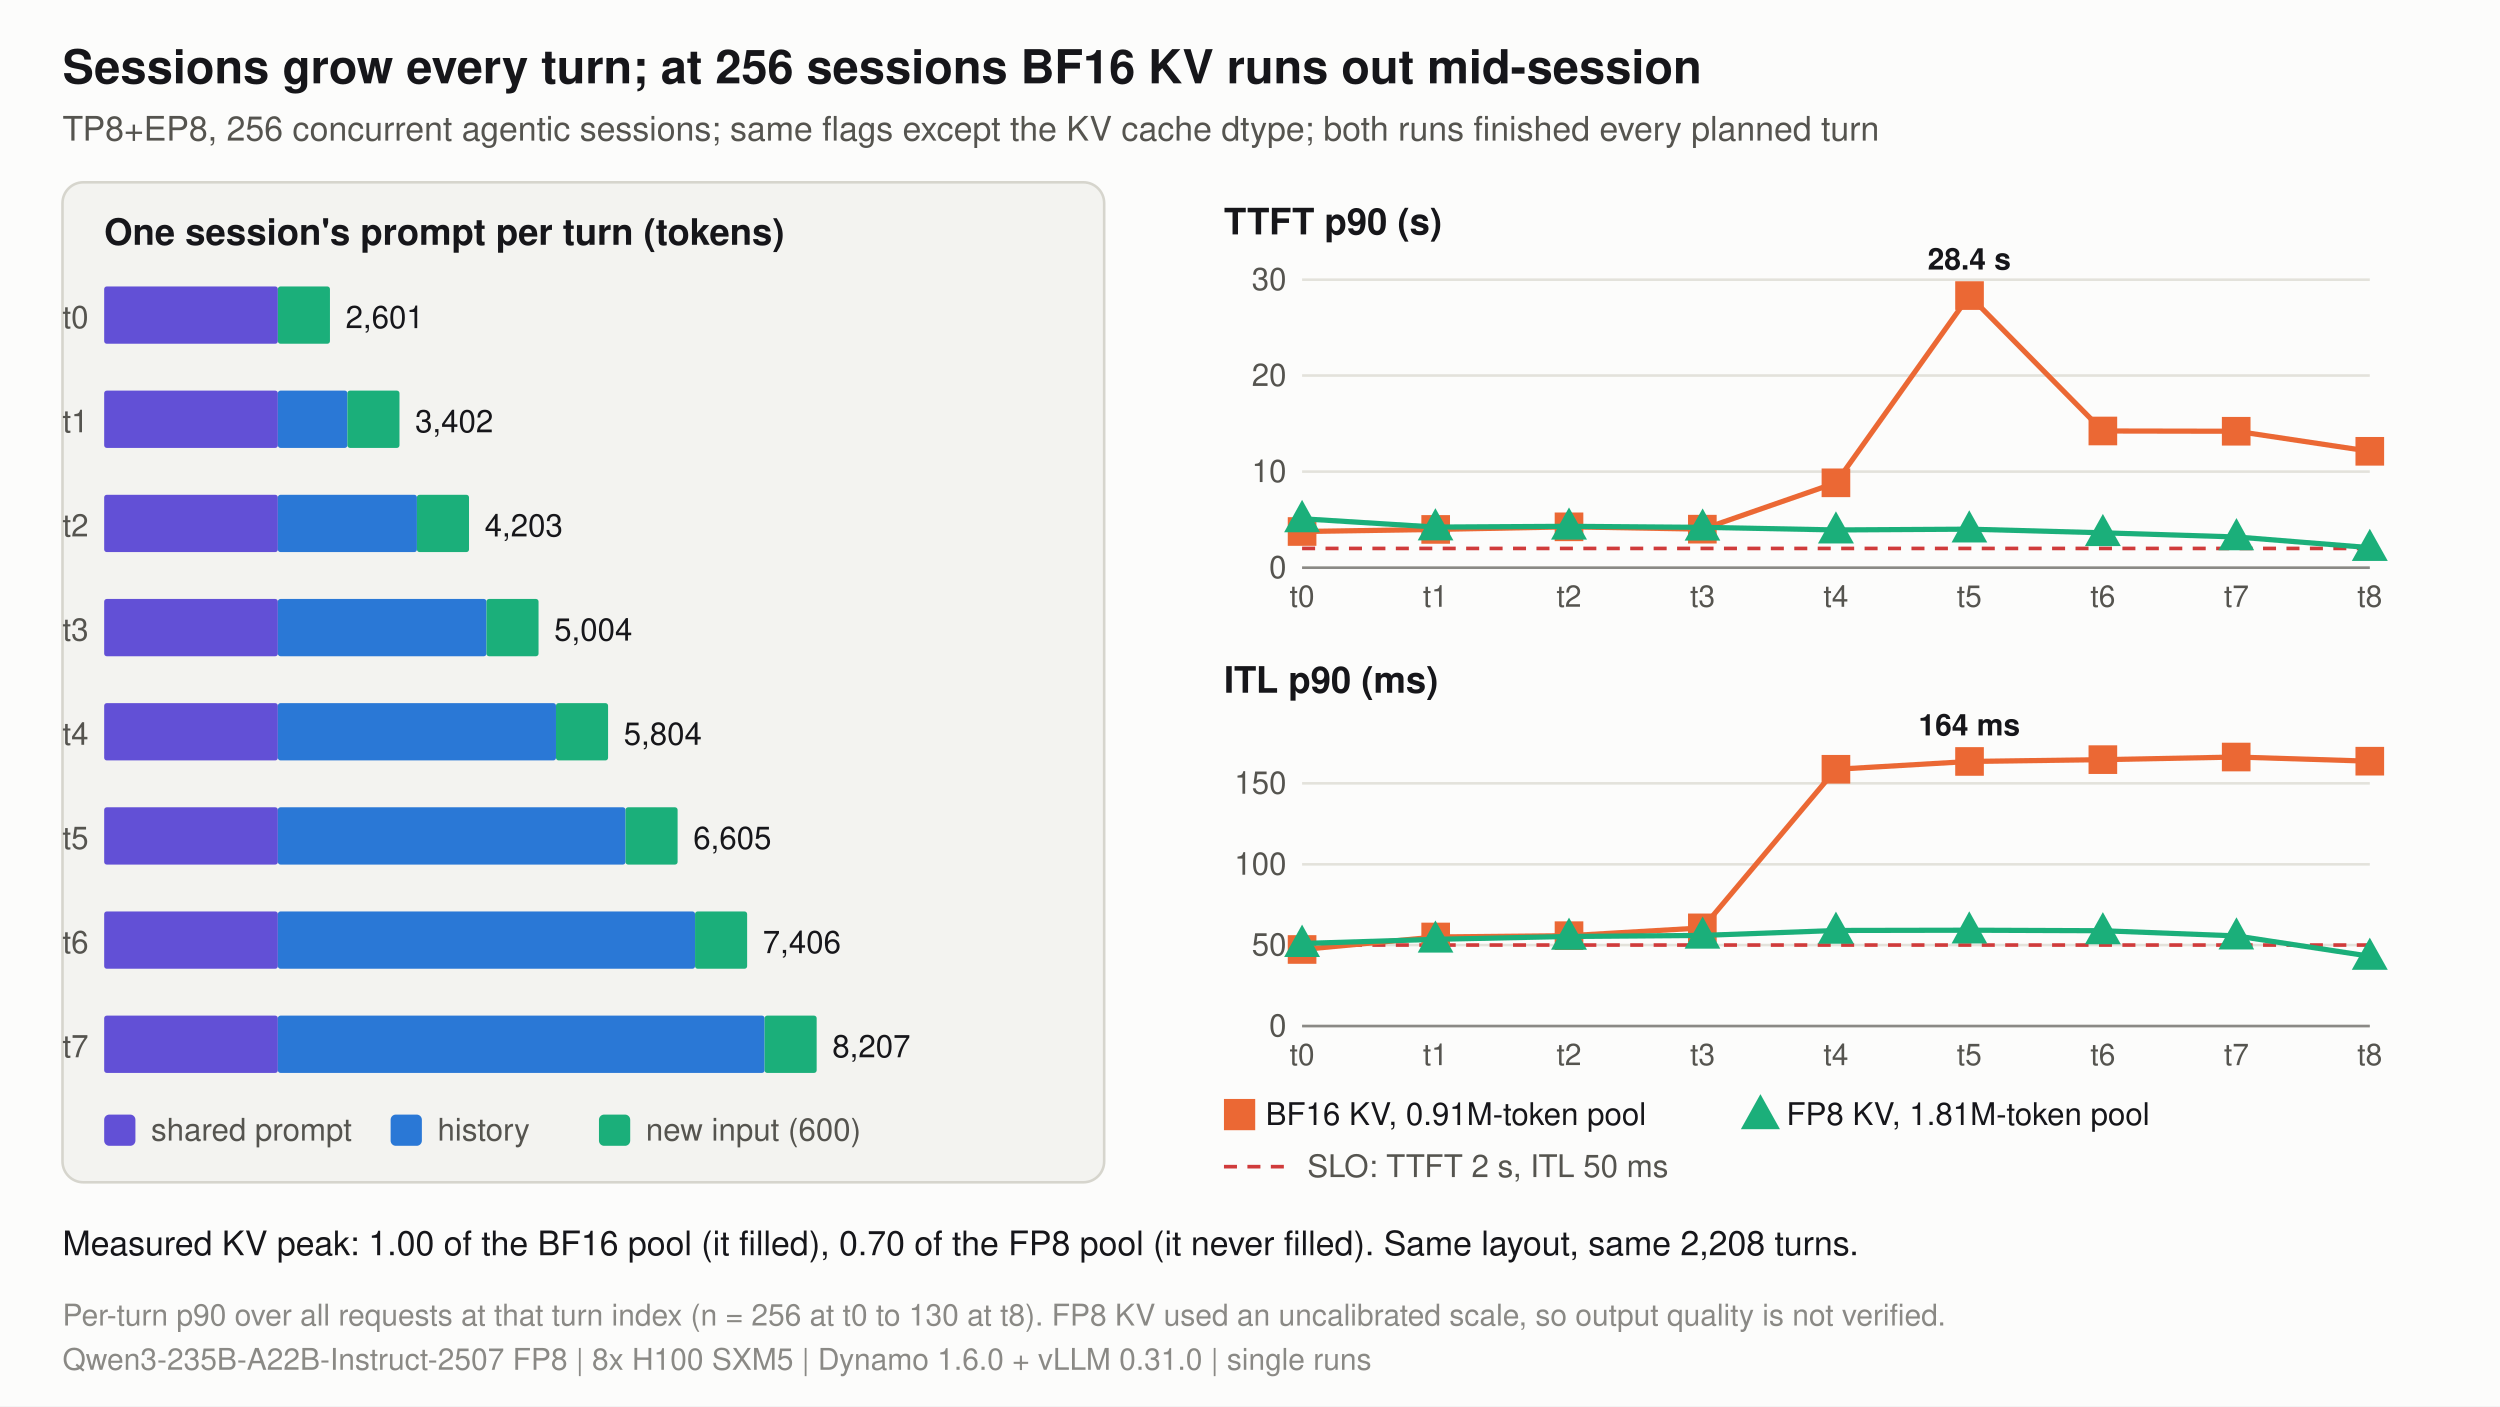
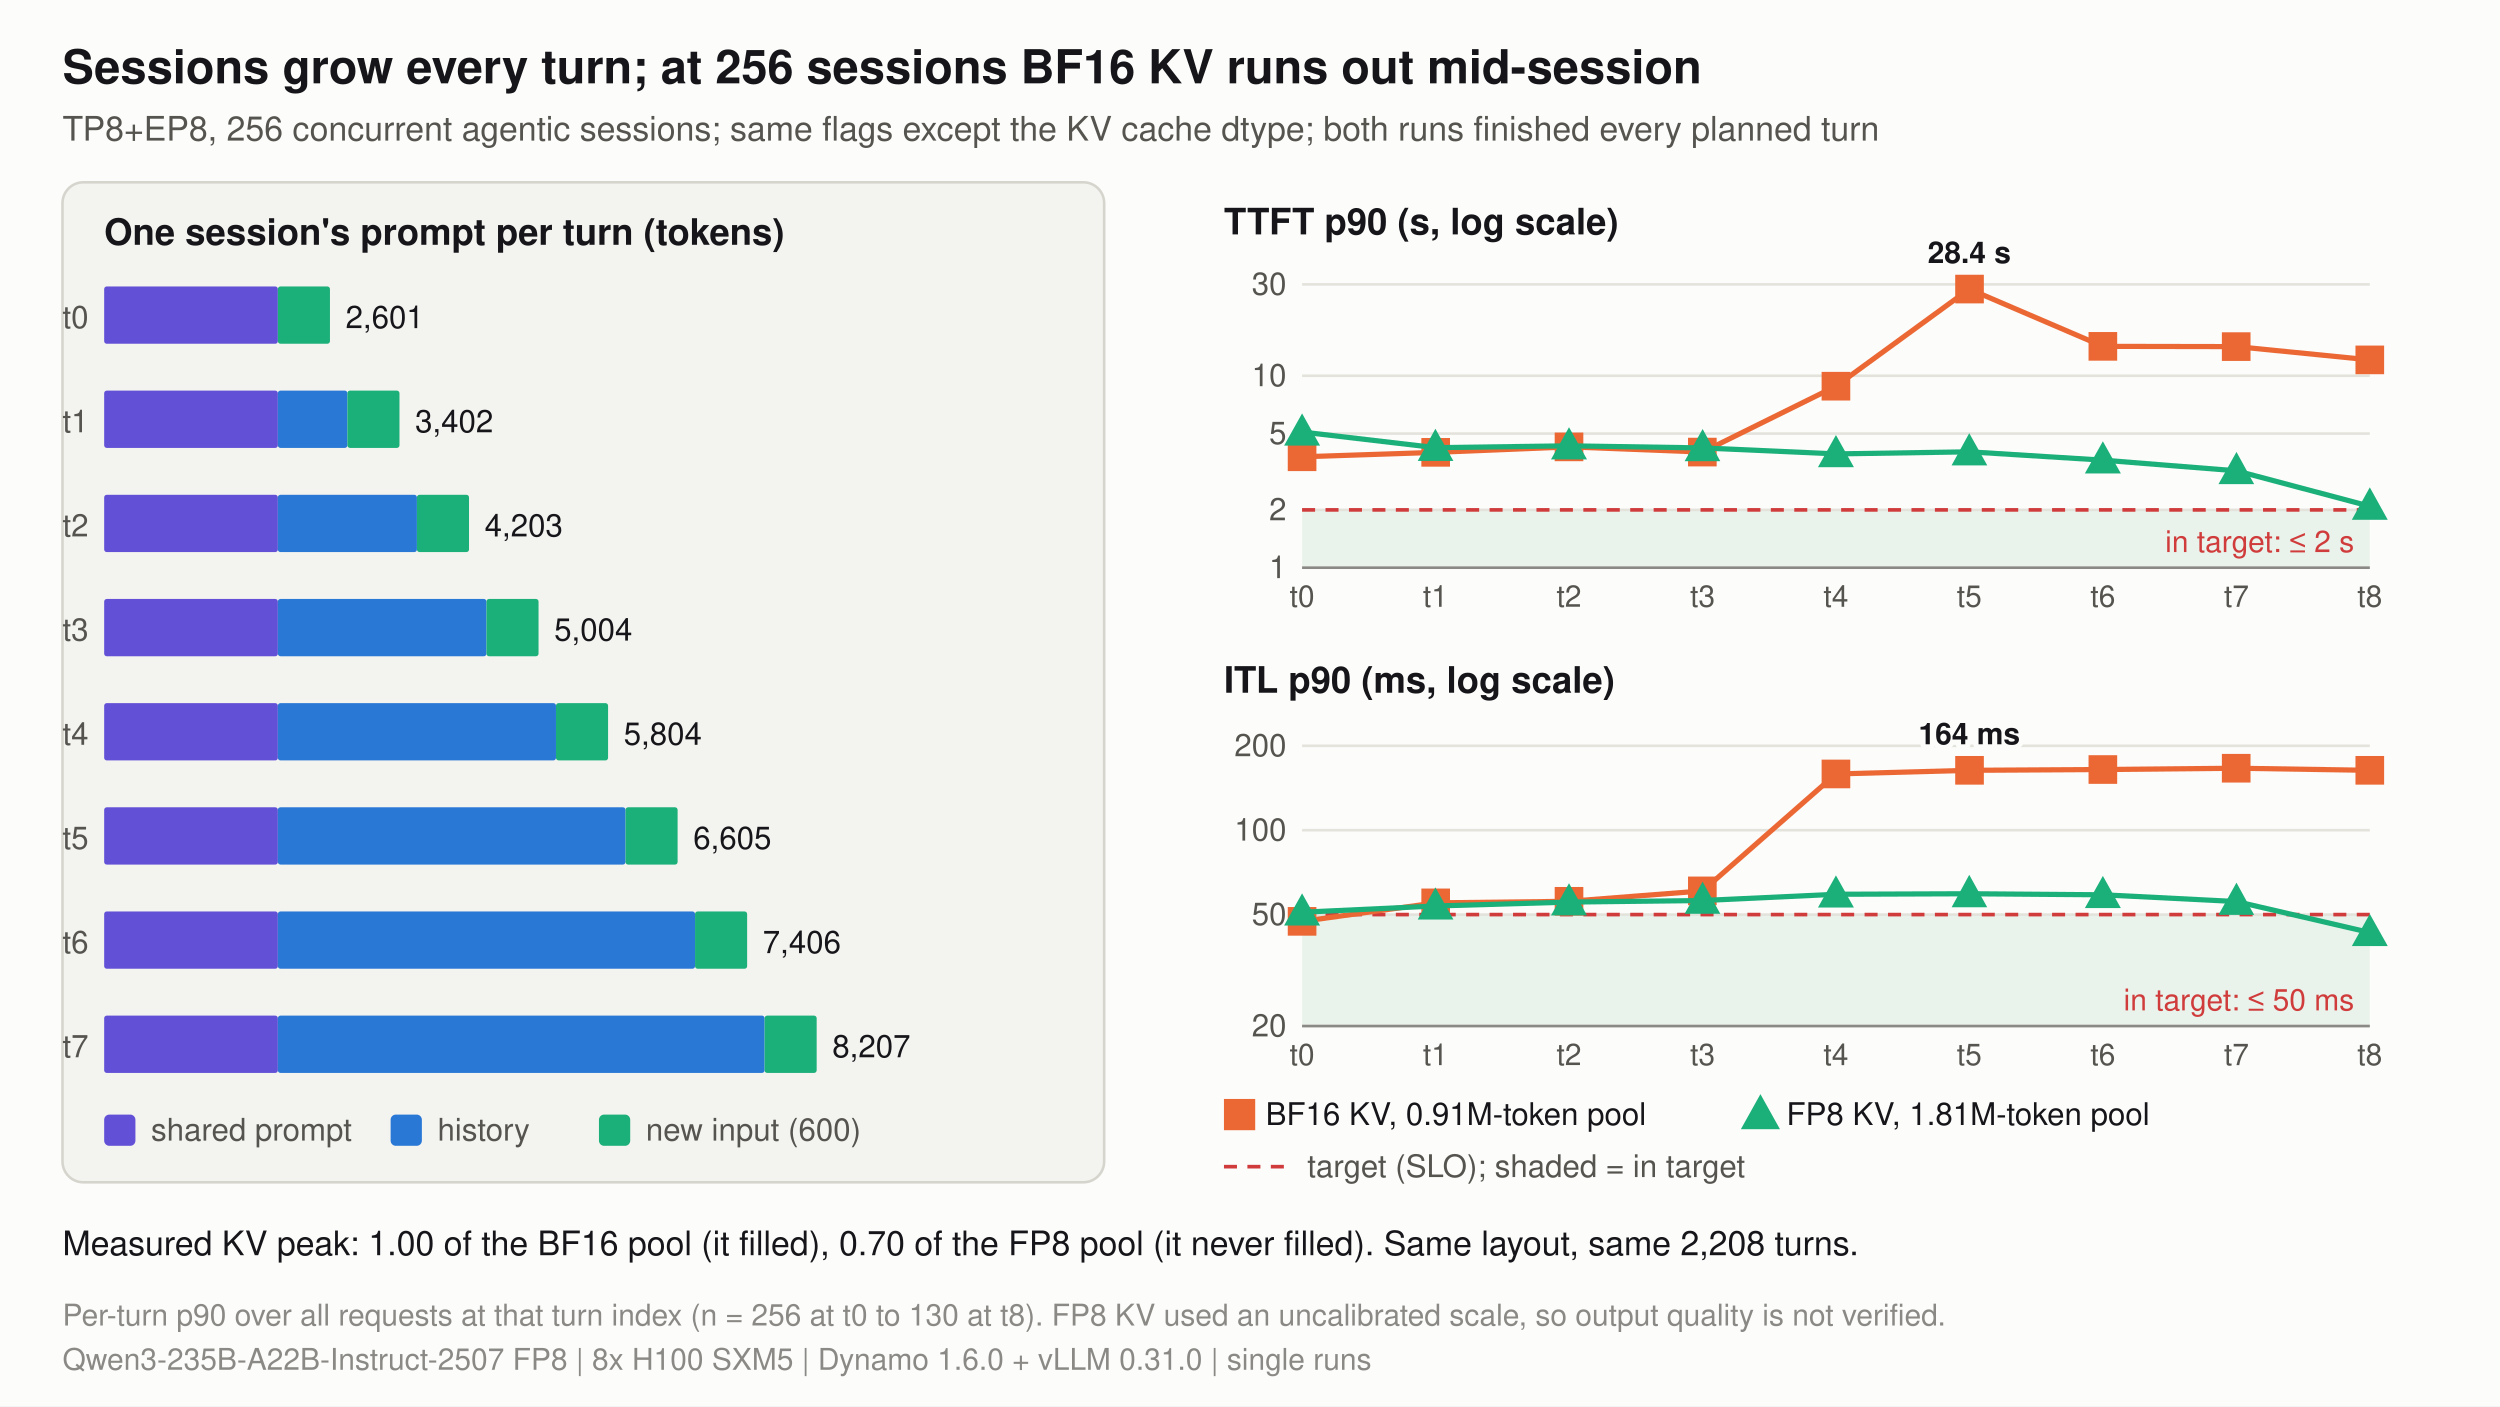
<svg xmlns="http://www.w3.org/2000/svg" viewBox="0 0 960 540" width="960" height="540" role="img" aria-labelledby="title desc">
  <style>
  .bg{fill:#fcfcfb} .ink{fill:#16161a} .mut{fill:#55544f} .faint{fill:#8a8985}
  .pan{fill:#f3f3f0;stroke:#d6d5cd} .grid{stroke:#e3e2db} .axis{stroke:#8a8985} .emp{fill:#fcfcfb;stroke:#c3c2b7}
  .c1{fill:#2a78d6} .c2{fill:#eb6834} .c3{fill:#1baf7a} .c4{fill:#6250d6} .cr{fill:#d03b3b} .cg{fill:#0f8a3c} .cy{fill:#eda100}
  .s1{stroke:#2a78d6} .s2{stroke:#eb6834} .s3{stroke:#1baf7a} .s4{stroke:#6250d6} .sr{stroke:#d03b3b} .sg{stroke:#0f8a3c} .sy{stroke:#eda100}
  .sm{stroke:#55544f} .w{fill:#ffffff} .hollow{fill:#fcfcfb}
  .halo{paint-order:stroke;stroke:#fcfcfb;stroke-width:4px;stroke-linejoin:round}
  .band{fill:#6250d6;fill-opacity:.14} .ok{fill:#0f8a3c;fill-opacity:.08}
  text{font-family:-apple-system,BlinkMacSystemFont,'Segoe UI',Helvetica,Arial,sans-serif;font-size:13px}
  .mono{font-family:ui-monospace,SFMono-Regular,Menlo,Consolas,monospace;font-size:12px}
  .t{font-size:18px;font-weight:600} .h{font-size:14px;font-weight:600} .s{font-size:12px} .xs{font-size:11.5px}
  .big{font-size:22px;font-weight:700} .b{font-weight:600}
  @media (prefers-color-scheme: dark){
    .bg{fill:#0d1117} .ink{fill:#ececea} .mut{fill:#a8a7a3} .faint{fill:#7d7c78}
    .pan{fill:#161b22;stroke:#30363d} .grid{stroke:#262c34} .axis{stroke:#6e7681} .emp{fill:#0d1117;stroke:#3a3f47}
    .c1{fill:#4a90e8} .c2{fill:#f07a4a} .c3{fill:#2bc48e} .c4{fill:#9085e9} .cr{fill:#ef6b6b} .cg{fill:#3fb950} .cy{fill:#f2b53a}
    .s1{stroke:#4a90e8} .s2{stroke:#f07a4a} .s3{stroke:#2bc48e} .s4{stroke:#9085e9} .sr{stroke:#ef6b6b} .sg{stroke:#3fb950} .sy{stroke:#f2b53a}
    .sm{stroke:#a8a7a3} .hollow{fill:#0d1117} .halo{stroke:#0d1117} .band{fill:#9085e9;fill-opacity:.20} .ok{fill:#3fb950;fill-opacity:.10}
  }

  .still{display:none}
  @media (prefers-reduced-motion: reduce){ *{animation:none !important} .still{display:inline} .motion{display:none} }

@keyframes k0{0.00%{opacity:0} 3.40%{opacity:0} 4.00%{opacity:1} 100.00%{opacity:1}}.k0{animation:k0 16s linear infinite}
@keyframes k1{0.00%{opacity:0} 13.40%{opacity:0} 14.00%{opacity:1} 100.00%{opacity:1}}.k1{animation:k1 16s linear infinite}
@keyframes k2{0.00%{opacity:0} 23.40%{opacity:0} 24.00%{opacity:1} 100.00%{opacity:1}}.k2{animation:k2 16s linear infinite}
@keyframes k3{0.00%{opacity:0} 33.40%{opacity:0} 34.00%{opacity:1} 100.00%{opacity:1}}.k3{animation:k3 16s linear infinite}
@keyframes k4{0.00%{opacity:0} 43.40%{opacity:0} 44.00%{opacity:1} 100.00%{opacity:1}}.k4{animation:k4 16s linear infinite}
@keyframes k5{0.00%{opacity:0} 53.40%{opacity:0} 54.00%{opacity:1} 100.00%{opacity:1}}.k5{animation:k5 16s linear infinite}
@keyframes k6{0.00%{opacity:0} 63.40%{opacity:0} 64.00%{opacity:1} 100.00%{opacity:1}}.k6{animation:k6 16s linear infinite}
@keyframes k7{0.00%{opacity:0} 73.40%{opacity:0} 74.00%{opacity:1} 100.00%{opacity:1}}.k7{animation:k7 16s linear infinite}
@keyframes k8{0.00%{opacity:0} 3.40%{opacity:0} 4.00%{opacity:1} 100.00%{opacity:1}}.k8{animation:k8 16s linear infinite}
@keyframes k9{0.00%{opacity:0} 13.40%{opacity:0} 14.00%{opacity:1} 100.00%{opacity:1}}.k9{animation:k9 16s linear infinite}
@keyframes k10{0.00%{opacity:0} 23.40%{opacity:0} 24.00%{opacity:1} 100.00%{opacity:1}}.k10{animation:k10 16s linear infinite}
@keyframes k11{0.00%{opacity:0} 33.40%{opacity:0} 34.00%{opacity:1} 100.00%{opacity:1}}.k11{animation:k11 16s linear infinite}
@keyframes k12{0.00%{opacity:0} 43.40%{opacity:0} 44.00%{opacity:1} 100.00%{opacity:1}}.k12{animation:k12 16s linear infinite}
@keyframes k13{0.00%{opacity:0} 53.40%{opacity:0} 54.00%{opacity:1} 100.00%{opacity:1}}.k13{animation:k13 16s linear infinite}
@keyframes k14{0.00%{opacity:0} 63.40%{opacity:0} 64.00%{opacity:1} 100.00%{opacity:1}}.k14{animation:k14 16s linear infinite}
@keyframes k15{0.00%{opacity:0} 73.40%{opacity:0} 74.00%{opacity:1} 100.00%{opacity:1}}.k15{animation:k15 16s linear infinite}
@keyframes k16{0.00%{opacity:0} 83.40%{opacity:0} 84.00%{opacity:1} 100.00%{opacity:1}}.k16{animation:k16 16s linear infinite}
@keyframes k17{0.00%{opacity:0} 3.40%{opacity:0} 4.00%{opacity:1} 100.00%{opacity:1}}.k17{animation:k17 16s linear infinite}
@keyframes k18{0.00%{opacity:0} 13.40%{opacity:0} 14.00%{opacity:1} 100.00%{opacity:1}}.k18{animation:k18 16s linear infinite}
@keyframes k19{0.00%{opacity:0} 23.40%{opacity:0} 24.00%{opacity:1} 100.00%{opacity:1}}.k19{animation:k19 16s linear infinite}
@keyframes k20{0.00%{opacity:0} 33.40%{opacity:0} 34.00%{opacity:1} 100.00%{opacity:1}}.k20{animation:k20 16s linear infinite}
@keyframes k21{0.00%{opacity:0} 43.40%{opacity:0} 44.00%{opacity:1} 100.00%{opacity:1}}.k21{animation:k21 16s linear infinite}
@keyframes k22{0.00%{opacity:0} 53.40%{opacity:0} 54.00%{opacity:1} 100.00%{opacity:1}}.k22{animation:k22 16s linear infinite}
@keyframes k23{0.00%{opacity:0} 63.40%{opacity:0} 64.00%{opacity:1} 100.00%{opacity:1}}.k23{animation:k23 16s linear infinite}
@keyframes k24{0.00%{opacity:0} 73.40%{opacity:0} 74.00%{opacity:1} 100.00%{opacity:1}}.k24{animation:k24 16s linear infinite}
@keyframes k25{0.00%{opacity:0} 83.40%{opacity:0} 84.00%{opacity:1} 100.00%{opacity:1}}.k25{animation:k25 16s linear infinite}
@keyframes k26{0.00%{opacity:0} 3.40%{opacity:0} 4.00%{opacity:1} 100.00%{opacity:1}}.k26{animation:k26 16s linear infinite}
@keyframes k27{0.00%{opacity:0} 13.40%{opacity:0} 14.00%{opacity:1} 100.00%{opacity:1}}.k27{animation:k27 16s linear infinite}
@keyframes k28{0.00%{opacity:0} 23.40%{opacity:0} 24.00%{opacity:1} 100.00%{opacity:1}}.k28{animation:k28 16s linear infinite}
@keyframes k29{0.00%{opacity:0} 33.40%{opacity:0} 34.00%{opacity:1} 100.00%{opacity:1}}.k29{animation:k29 16s linear infinite}
@keyframes k30{0.00%{opacity:0} 43.40%{opacity:0} 44.00%{opacity:1} 100.00%{opacity:1}}.k30{animation:k30 16s linear infinite}
@keyframes k31{0.00%{opacity:0} 53.40%{opacity:0} 54.00%{opacity:1} 100.00%{opacity:1}}.k31{animation:k31 16s linear infinite}
@keyframes k32{0.00%{opacity:0} 63.40%{opacity:0} 64.00%{opacity:1} 100.00%{opacity:1}}.k32{animation:k32 16s linear infinite}
@keyframes k33{0.00%{opacity:0} 73.40%{opacity:0} 74.00%{opacity:1} 100.00%{opacity:1}}.k33{animation:k33 16s linear infinite}
@keyframes k34{0.00%{opacity:0} 83.40%{opacity:0} 84.00%{opacity:1} 100.00%{opacity:1}}.k34{animation:k34 16s linear infinite}
@keyframes k35{0.00%{opacity:0} 3.40%{opacity:0} 4.00%{opacity:1} 100.00%{opacity:1}}.k35{animation:k35 16s linear infinite}
@keyframes k36{0.00%{opacity:0} 13.40%{opacity:0} 14.00%{opacity:1} 100.00%{opacity:1}}.k36{animation:k36 16s linear infinite}
@keyframes k37{0.00%{opacity:0} 23.40%{opacity:0} 24.00%{opacity:1} 100.00%{opacity:1}}.k37{animation:k37 16s linear infinite}
@keyframes k38{0.00%{opacity:0} 33.40%{opacity:0} 34.00%{opacity:1} 100.00%{opacity:1}}.k38{animation:k38 16s linear infinite}
@keyframes k39{0.00%{opacity:0} 43.40%{opacity:0} 44.00%{opacity:1} 100.00%{opacity:1}}.k39{animation:k39 16s linear infinite}
@keyframes k40{0.00%{opacity:0} 53.40%{opacity:0} 54.00%{opacity:1} 100.00%{opacity:1}}.k40{animation:k40 16s linear infinite}
@keyframes k41{0.00%{opacity:0} 63.40%{opacity:0} 64.00%{opacity:1} 100.00%{opacity:1}}.k41{animation:k41 16s linear infinite}
@keyframes k42{0.00%{opacity:0} 73.40%{opacity:0} 74.00%{opacity:1} 100.00%{opacity:1}}.k42{animation:k42 16s linear infinite}
@keyframes k43{0.00%{opacity:0} 83.40%{opacity:0} 84.00%{opacity:1} 100.00%{opacity:1}}.k43{animation:k43 16s linear infinite}
@keyframes k44{0.00%{opacity:0} 89.40%{opacity:0} 90.00%{opacity:1} 100.00%{opacity:1}}.k44{animation:k44 16s linear infinite}
</style>
  <rect class="bg" x="0" y="0" width="960" height="540" />
  <text x="24.0" y="32.0" class="ink t" text-anchor="start">Sessions grow every turn; at 256 sessions BF16 KV runs out mid-session</text>
  <text x="24.0" y="54.0" class="mut" text-anchor="start">TP8+EP8, 256 concurrent agentic sessions; same flags except the KV cache dtype; both runs finished every planned turn</text>
  <rect x="24.0" y="70.0" width="400.0" height="384.0" rx="8" class="pan" />
  <text x="40.0" y="94.0" class="ink h" text-anchor="start">One session's prompt per turn (tokens)</text>
  <text x="34.0" y="126.0" class="mut s" text-anchor="end">t0</text>
  <g class="k0" opacity="1">
    <rect x="40.0" y="110.0" width="66.7" height="22.0" rx="1" class="c4" />
    <rect x="106.7" y="110.0" width="0.0" height="22.0" rx="1" class="c1" />
    <rect x="106.7" y="110.0" width="20.0" height="22.0" rx="1" class="c3" />
    <text x="132.7" y="126.0" class="ink s" text-anchor="start">2,601</text>
  </g>
  <text x="34.0" y="166.0" class="mut s" text-anchor="end">t1</text>
  <g class="k1" opacity="1">
    <rect x="40.0" y="150.0" width="66.7" height="22.0" rx="1" class="c4" />
    <rect x="106.7" y="150.0" width="26.7" height="22.0" rx="1" class="c1" />
    <rect x="133.4" y="150.0" width="20.0" height="22.0" rx="1" class="c3" />
    <text x="159.4" y="166.0" class="ink s" text-anchor="start">3,402</text>
  </g>
  <text x="34.0" y="206.0" class="mut s" text-anchor="end">t2</text>
  <g class="k2" opacity="1">
    <rect x="40.0" y="190.0" width="66.7" height="22.0" rx="1" class="c4" />
    <rect x="106.7" y="190.0" width="53.4" height="22.0" rx="1" class="c1" />
    <rect x="160.1" y="190.0" width="20.0" height="22.0" rx="1" class="c3" />
    <text x="186.1" y="206.0" class="ink s" text-anchor="start">4,203</text>
  </g>
  <text x="34.0" y="246.0" class="mut s" text-anchor="end">t3</text>
  <g class="k3" opacity="1">
    <rect x="40.0" y="230.0" width="66.7" height="22.0" rx="1" class="c4" />
    <rect x="106.7" y="230.0" width="80.1" height="22.0" rx="1" class="c1" />
    <rect x="186.8" y="230.0" width="20.0" height="22.0" rx="1" class="c3" />
    <text x="212.8" y="246.0" class="ink s" text-anchor="start">5,004</text>
  </g>
  <text x="34.0" y="286.0" class="mut s" text-anchor="end">t4</text>
  <g class="k4" opacity="1">
    <rect x="40.0" y="270.0" width="66.7" height="22.0" rx="1" class="c4" />
    <rect x="106.7" y="270.0" width="106.8" height="22.0" rx="1" class="c1" />
    <rect x="213.5" y="270.0" width="20.0" height="22.0" rx="1" class="c3" />
    <text x="239.5" y="286.0" class="ink s" text-anchor="start">5,804</text>
  </g>
  <text x="34.0" y="326.0" class="mut s" text-anchor="end">t5</text>
  <g class="k5" opacity="1">
    <rect x="40.0" y="310.0" width="66.7" height="22.0" rx="1" class="c4" />
    <rect x="106.7" y="310.0" width="133.5" height="22.0" rx="1" class="c1" />
    <rect x="240.2" y="310.0" width="20.0" height="22.0" rx="1" class="c3" />
    <text x="266.2" y="326.0" class="ink s" text-anchor="start">6,605</text>
  </g>
  <text x="34.0" y="366.0" class="mut s" text-anchor="end">t6</text>
  <g class="k6" opacity="1">
    <rect x="40.0" y="350.0" width="66.7" height="22.0" rx="1" class="c4" />
    <rect x="106.7" y="350.0" width="160.2" height="22.0" rx="1" class="c1" />
    <rect x="266.9" y="350.0" width="20.0" height="22.0" rx="1" class="c3" />
    <text x="292.9" y="366.0" class="ink s" text-anchor="start">7,406</text>
  </g>
  <text x="34.0" y="406.0" class="mut s" text-anchor="end">t7</text>
  <g class="k7" opacity="1">
    <rect x="40.0" y="390.0" width="66.7" height="22.0" rx="1" class="c4" />
    <rect x="106.7" y="390.0" width="186.9" height="22.0" rx="1" class="c1" />
    <rect x="293.6" y="390.0" width="20.0" height="22.0" rx="1" class="c3" />
    <text x="319.6" y="406.0" class="ink s" text-anchor="start">8,207</text>
  </g>
  <rect x="40.0" y="428.0" width="12.0" height="12.0" rx="2" class="c4" />
  <text x="58.0" y="438.0" class="mut s" text-anchor="start">shared prompt</text>
  <rect x="150.0" y="428.0" width="12.0" height="12.0" rx="2" class="c1" />
  <text x="168.0" y="438.0" class="mut s" text-anchor="start">history</text>
  <rect x="230.0" y="428.0" width="12.0" height="12.0" rx="2" class="c3" />
  <text x="248.0" y="438.0" class="mut s" text-anchor="start">new input (600)</text>
-   <text x="470.0" y="90.0" class="ink h" text-anchor="start">TTFT p90 (s)</text>
+   <text x="470.0" y="90.0" class="ink h" text-anchor="start">TTFT p90 (s, log scale)</text>
+   <rect x="500.0" y="195.8" width="410.0" height="22.2" rx="0" class="ok" />
  <line x1="500.0" y1="218.0" x2="910.0" y2="218.0" class="grid" stroke-width="1.0" />
-   <text x="494.0" y="222.0" class="mut s" text-anchor="end">0</text>
-   <line x1="500.0" y1="181.1" x2="910.0" y2="181.1" class="grid" stroke-width="1.0" />
-   <text x="494.0" y="185.1" class="mut s" text-anchor="end">10</text>
-   <line x1="500.0" y1="144.2" x2="910.0" y2="144.2" class="grid" stroke-width="1.0" />
-   <text x="494.0" y="148.2" class="mut s" text-anchor="end">20</text>
-   <line x1="500.0" y1="107.4" x2="910.0" y2="107.4" class="grid" stroke-width="1.0" />
-   <text x="494.0" y="111.4" class="mut s" text-anchor="end">30</text>
-   <line x1="500.0" y1="210.6" x2="910.0" y2="210.6" class="sr" stroke-width="1.4" stroke-dasharray="5 4" />
+   <text x="494.0" y="222.0" class="mut s" text-anchor="end">1</text>
+   <line x1="500.0" y1="195.8" x2="910.0" y2="195.8" class="grid" stroke-width="1.0" />
+   <text x="494.0" y="199.8" class="mut s" text-anchor="end">2</text>
+   <line x1="500.0" y1="166.5" x2="910.0" y2="166.5" class="grid" stroke-width="1.0" />
+   <text x="494.0" y="170.5" class="mut s" text-anchor="end">5</text>
+   <line x1="500.0" y1="144.3" x2="910.0" y2="144.3" class="grid" stroke-width="1.0" />
+   <text x="494.0" y="148.3" class="mut s" text-anchor="end">10</text>
+   <line x1="500.0" y1="109.2" x2="910.0" y2="109.2" class="grid" stroke-width="1.0" />
+   <text x="494.0" y="113.2" class="mut s" text-anchor="end">30</text>
+   <line x1="500.0" y1="195.8" x2="910.0" y2="195.8" class="sr" stroke-width="1.4" stroke-dasharray="5 4" />
+   <text x="904.0" y="212.0" class="cr xs" text-anchor="end">in target: ≤ 2 s</text>
  <line x1="500.0" y1="218.0" x2="910.0" y2="218.0" class="axis" stroke-width="1.0" />
  <text x="500.0" y="233.0" class="mut xs" text-anchor="middle">t0</text>
  <text x="551.2" y="233.0" class="mut xs" text-anchor="middle">t1</text>
  <text x="602.5" y="233.0" class="mut xs" text-anchor="middle">t2</text>
  <text x="653.8" y="233.0" class="mut xs" text-anchor="middle">t3</text>
  <text x="705.0" y="233.0" class="mut xs" text-anchor="middle">t4</text>
  <text x="756.2" y="233.0" class="mut xs" text-anchor="middle">t5</text>
  <text x="807.5" y="233.0" class="mut xs" text-anchor="middle">t6</text>
  <text x="858.8" y="233.0" class="mut xs" text-anchor="middle">t7</text>
  <text x="910.0" y="233.0" class="mut xs" text-anchor="middle">t8</text>
  <g class="k8" opacity="1">
-     <rect x="495.5" y="199.6" width="9.0" height="9.0" class="c2 s2" stroke-width="2" />
+     <rect x="495.5" y="170.9" width="9.0" height="9.0" class="c2 s2" stroke-width="2" />
  </g>
  <g class="k9" opacity="1">
-     <line x1="500.0" y1="204.1" x2="551.2" y2="203.3" class="s2" stroke-width="2" />
-     <rect x="546.8" y="198.8" width="9.0" height="9.0" class="c2 s2" stroke-width="2" />
+     <line x1="500.0" y1="175.4" x2="551.2" y2="173.7" class="s2" stroke-width="2" />
+     <rect x="546.8" y="169.2" width="9.0" height="9.0" class="c2 s2" stroke-width="2" />
  </g>
  <g class="k10" opacity="1">
-     <line x1="551.2" y1="203.3" x2="602.5" y2="202.3" class="s2" stroke-width="2" />
-     <rect x="598.0" y="197.8" width="9.0" height="9.0" class="c2 s2" stroke-width="2" />
+     <line x1="551.2" y1="173.7" x2="602.5" y2="171.6" class="s2" stroke-width="2" />
+     <rect x="598.0" y="167.1" width="9.0" height="9.0" class="c2 s2" stroke-width="2" />
  </g>
  <g class="k11" opacity="1">
-     <line x1="602.5" y1="202.3" x2="653.8" y2="203.2" class="s2" stroke-width="2" />
-     <rect x="649.2" y="198.7" width="9.0" height="9.0" class="c2 s2" stroke-width="2" />
+     <line x1="602.5" y1="171.6" x2="653.8" y2="173.6" class="s2" stroke-width="2" />
+     <rect x="649.2" y="169.1" width="9.0" height="9.0" class="c2 s2" stroke-width="2" />
  </g>
  <g class="k12" opacity="1">
-     <line x1="653.8" y1="203.2" x2="705.0" y2="185.4" class="s2" stroke-width="2" />
-     <rect x="700.5" y="180.9" width="9.0" height="9.0" class="c2 s2" stroke-width="2" />
+     <line x1="653.8" y1="173.6" x2="705.0" y2="148.3" class="s2" stroke-width="2" />
+     <rect x="700.5" y="143.8" width="9.0" height="9.0" class="c2 s2" stroke-width="2" />
  </g>
  <g class="k13" opacity="1">
-     <line x1="705.0" y1="185.4" x2="756.2" y2="113.5" class="s2" stroke-width="2" />
-     <rect x="751.8" y="109.0" width="9.0" height="9.0" class="c2 s2" stroke-width="2" />
-     <text x="756.2" y="103.5" class="ink xs b halo" text-anchor="middle">28.4 s</text>
+     <line x1="705.0" y1="148.3" x2="756.2" y2="111.0" class="s2" stroke-width="2" />
+     <rect x="751.8" y="106.5" width="9.0" height="9.0" class="c2 s2" stroke-width="2" />
+     <text x="756.2" y="101.0" class="ink xs b halo" text-anchor="middle">28.4 s</text>
  </g>
  <g class="k14" opacity="1">
-     <line x1="756.2" y1="113.5" x2="807.5" y2="165.5" class="s2" stroke-width="2" />
-     <rect x="803.0" y="161.0" width="9.0" height="9.0" class="c2 s2" stroke-width="2" />
+     <line x1="756.2" y1="111.0" x2="807.5" y2="133.0" class="s2" stroke-width="2" />
+     <rect x="803.0" y="128.5" width="9.0" height="9.0" class="c2 s2" stroke-width="2" />
  </g>
  <g class="k15" opacity="1">
-     <line x1="807.5" y1="165.5" x2="858.8" y2="165.6" class="s2" stroke-width="2" />
-     <rect x="854.2" y="161.1" width="9.0" height="9.0" class="c2 s2" stroke-width="2" />
+     <line x1="807.5" y1="133.0" x2="858.8" y2="133.1" class="s2" stroke-width="2" />
+     <rect x="854.2" y="128.6" width="9.0" height="9.0" class="c2 s2" stroke-width="2" />
  </g>
  <g class="k16" opacity="1">
-     <line x1="858.8" y1="165.6" x2="910.0" y2="173.3" class="s2" stroke-width="2" />
-     <rect x="905.5" y="168.8" width="9.0" height="9.0" class="c2 s2" stroke-width="2" />
+     <line x1="858.8" y1="133.1" x2="910.0" y2="138.2" class="s2" stroke-width="2" />
+     <rect x="905.5" y="133.7" width="9.0" height="9.0" class="c2 s2" stroke-width="2" />
  </g>
  <g class="k17" opacity="1">
-     <path d="M500.0,194.0 L505.2,203.4 L494.8,203.4 Z" class="c3 s3" stroke-width="2" />
+     <path d="M500.0,160.8 L505.2,170.1 L494.8,170.1 Z" class="c3 s3" stroke-width="2" />
  </g>
  <g class="k18" opacity="1">
-     <line x1="500.0" y1="199.2" x2="551.2" y2="202.4" class="s3" stroke-width="2" />
-     <path d="M551.2,197.2 L556.4,206.5 L546.1,206.5 Z" class="c3 s3" stroke-width="2" />
+     <line x1="500.0" y1="165.9" x2="551.2" y2="171.9" class="s3" stroke-width="2" />
+     <path d="M551.2,166.7 L556.4,176.0 L546.1,176.0 Z" class="c3 s3" stroke-width="2" />
  </g>
  <g class="k19" opacity="1">
-     <line x1="551.2" y1="202.4" x2="602.5" y2="202.1" class="s3" stroke-width="2" />
-     <path d="M602.5,196.9 L607.7,206.2 L597.3,206.2 Z" class="c3 s3" stroke-width="2" />
+     <line x1="551.2" y1="171.9" x2="602.5" y2="171.2" class="s3" stroke-width="2" />
+     <path d="M602.5,166.1 L607.7,175.4 L597.3,175.4 Z" class="c3 s3" stroke-width="2" />
  </g>
  <g class="k20" opacity="1">
-     <line x1="602.5" y1="202.1" x2="653.8" y2="202.5" class="s3" stroke-width="2" />
-     <path d="M653.8,197.3 L658.9,206.6 L648.6,206.6 Z" class="c3 s3" stroke-width="2" />
+     <line x1="602.5" y1="171.2" x2="653.8" y2="172.0" class="s3" stroke-width="2" />
+     <path d="M653.8,166.8 L658.9,176.1 L648.6,176.1 Z" class="c3 s3" stroke-width="2" />
  </g>
  <g class="k21" opacity="1">
-     <line x1="653.8" y1="202.5" x2="705.0" y2="203.5" class="s3" stroke-width="2" />
-     <path d="M705.0,198.4 L710.2,207.7 L699.8,207.7 Z" class="c3 s3" stroke-width="2" />
+     <line x1="653.8" y1="172.0" x2="705.0" y2="174.3" class="s3" stroke-width="2" />
+     <path d="M705.0,169.1 L710.2,178.4 L699.8,178.4 Z" class="c3 s3" stroke-width="2" />
  </g>
  <g class="k22" opacity="1">
-     <line x1="705.0" y1="203.5" x2="756.2" y2="203.2" class="s3" stroke-width="2" />
-     <path d="M756.2,198.0 L761.4,207.3 L751.1,207.3 Z" class="c3 s3" stroke-width="2" />
+     <line x1="705.0" y1="174.3" x2="756.2" y2="173.5" class="s3" stroke-width="2" />
+     <path d="M756.2,168.4 L761.4,177.7 L751.1,177.7 Z" class="c3 s3" stroke-width="2" />
  </g>
  <g class="k23" opacity="1">
-     <line x1="756.2" y1="203.2" x2="807.5" y2="204.6" class="s3" stroke-width="2" />
-     <path d="M807.5,199.4 L812.7,208.7 L802.3,208.7 Z" class="c3 s3" stroke-width="2" />
+     <line x1="756.2" y1="173.5" x2="807.5" y2="176.7" class="s3" stroke-width="2" />
+     <path d="M807.5,171.5 L812.7,180.8 L802.3,180.8 Z" class="c3 s3" stroke-width="2" />
  </g>
  <g class="k24" opacity="1">
-     <line x1="807.5" y1="204.6" x2="858.8" y2="206.2" class="s3" stroke-width="2" />
-     <path d="M858.8,201.0 L863.9,210.3 L853.6,210.3 Z" class="c3 s3" stroke-width="2" />
+     <line x1="807.5" y1="176.7" x2="858.8" y2="180.8" class="s3" stroke-width="2" />
+     <path d="M858.8,175.6 L863.9,184.9 L853.6,184.9 Z" class="c3 s3" stroke-width="2" />
  </g>
  <g class="k25" opacity="1">
-     <line x1="858.8" y1="206.2" x2="910.0" y2="210.3" class="s3" stroke-width="2" />
-     <path d="M910.0,205.1 L915.2,214.4 L904.8,214.4 Z" class="c3 s3" stroke-width="2" />
-   </g>
-   <text x="470.0" y="266.0" class="ink h" text-anchor="start">ITL p90 (ms)</text>
+     <line x1="858.8" y1="180.8" x2="910.0" y2="194.4" class="s3" stroke-width="2" />
+     <path d="M910.0,189.2 L915.2,198.6 L904.8,198.6 Z" class="c3 s3" stroke-width="2" />
+   </g>
+   <text x="470.0" y="266.0" class="ink h" text-anchor="start">ITL p90 (ms, log scale)</text>
+   <rect x="500.0" y="351.2" width="410.0" height="42.8" rx="0" class="ok" />
  <line x1="500.0" y1="394.0" x2="910.0" y2="394.0" class="grid" stroke-width="1.0" />
-   <text x="494.0" y="398.0" class="mut s" text-anchor="end">0</text>
-   <line x1="500.0" y1="362.9" x2="910.0" y2="362.9" class="grid" stroke-width="1.0" />
-   <text x="494.0" y="366.9" class="mut s" text-anchor="end">50</text>
-   <line x1="500.0" y1="331.9" x2="910.0" y2="331.9" class="grid" stroke-width="1.0" />
-   <text x="494.0" y="335.9" class="mut s" text-anchor="end">100</text>
-   <line x1="500.0" y1="300.8" x2="910.0" y2="300.8" class="grid" stroke-width="1.0" />
-   <text x="494.0" y="304.8" class="mut s" text-anchor="end">150</text>
-   <line x1="500.0" y1="362.9" x2="910.0" y2="362.9" class="sr" stroke-width="1.4" stroke-dasharray="5 4" />
+   <text x="494.0" y="398.0" class="mut s" text-anchor="end">20</text>
+   <line x1="500.0" y1="351.2" x2="910.0" y2="351.2" class="grid" stroke-width="1.0" />
+   <text x="494.0" y="355.2" class="mut s" text-anchor="end">50</text>
+   <line x1="500.0" y1="318.8" x2="910.0" y2="318.8" class="grid" stroke-width="1.0" />
+   <text x="494.0" y="322.8" class="mut s" text-anchor="end">100</text>
+   <line x1="500.0" y1="286.4" x2="910.0" y2="286.4" class="grid" stroke-width="1.0" />
+   <text x="494.0" y="290.4" class="mut s" text-anchor="end">200</text>
+   <line x1="500.0" y1="351.2" x2="910.0" y2="351.2" class="sr" stroke-width="1.4" stroke-dasharray="5 4" />
+   <text x="904.0" y="388.0" class="cr xs" text-anchor="end">in target: ≤ 50 ms</text>
  <line x1="500.0" y1="394.0" x2="910.0" y2="394.0" class="axis" stroke-width="1.0" />
  <text x="500.0" y="409.0" class="mut xs" text-anchor="middle">t0</text>
  <text x="551.2" y="409.0" class="mut xs" text-anchor="middle">t1</text>
  <text x="602.5" y="409.0" class="mut xs" text-anchor="middle">t2</text>
  <text x="653.8" y="409.0" class="mut xs" text-anchor="middle">t3</text>
  <text x="705.0" y="409.0" class="mut xs" text-anchor="middle">t4</text>
  <text x="756.2" y="409.0" class="mut xs" text-anchor="middle">t5</text>
  <text x="807.5" y="409.0" class="mut xs" text-anchor="middle">t6</text>
  <text x="858.8" y="409.0" class="mut xs" text-anchor="middle">t7</text>
  <text x="910.0" y="409.0" class="mut xs" text-anchor="middle">t8</text>
  <g class="k26" opacity="1">
-     <rect x="495.5" y="360.1" width="9.0" height="9.0" class="c2 s2" stroke-width="2" />
+     <rect x="495.5" y="349.3" width="9.0" height="9.0" class="c2 s2" stroke-width="2" />
  </g>
  <g class="k27" opacity="1">
-     <line x1="500.0" y1="364.6" x2="551.2" y2="359.8" class="s2" stroke-width="2" />
-     <rect x="546.8" y="355.3" width="9.0" height="9.0" class="c2 s2" stroke-width="2" />
+     <line x1="500.0" y1="353.8" x2="551.2" y2="346.7" class="s2" stroke-width="2" />
+     <rect x="546.8" y="342.2" width="9.0" height="9.0" class="c2 s2" stroke-width="2" />
  </g>
  <g class="k28" opacity="1">
-     <line x1="551.2" y1="359.8" x2="602.5" y2="359.3" class="s2" stroke-width="2" />
-     <rect x="598.0" y="354.8" width="9.0" height="9.0" class="c2 s2" stroke-width="2" />
+     <line x1="551.2" y1="346.7" x2="602.5" y2="346.1" class="s2" stroke-width="2" />
+     <rect x="598.0" y="341.6" width="9.0" height="9.0" class="c2 s2" stroke-width="2" />
  </g>
  <g class="k29" opacity="1">
-     <line x1="602.5" y1="359.3" x2="653.8" y2="356.3" class="s2" stroke-width="2" />
-     <rect x="649.2" y="351.8" width="9.0" height="9.0" class="c2 s2" stroke-width="2" />
+     <line x1="602.5" y1="346.1" x2="653.8" y2="342.1" class="s2" stroke-width="2" />
+     <rect x="649.2" y="337.6" width="9.0" height="9.0" class="c2 s2" stroke-width="2" />
  </g>
  <g class="k30" opacity="1">
-     <line x1="653.8" y1="356.3" x2="705.0" y2="295.4" class="s2" stroke-width="2" />
-     <rect x="700.5" y="290.9" width="9.0" height="9.0" class="c2 s2" stroke-width="2" />
+     <line x1="653.8" y1="342.1" x2="705.0" y2="297.2" class="s2" stroke-width="2" />
+     <rect x="700.5" y="292.7" width="9.0" height="9.0" class="c2 s2" stroke-width="2" />
  </g>
  <g class="k31" opacity="1">
-     <line x1="705.0" y1="295.4" x2="756.2" y2="292.4" class="s2" stroke-width="2" />
-     <rect x="751.8" y="287.9" width="9.0" height="9.0" class="c2 s2" stroke-width="2" />
-     <text x="756.2" y="282.4" class="ink xs b halo" text-anchor="middle">164 ms</text>
+     <line x1="705.0" y1="297.2" x2="756.2" y2="295.8" class="s2" stroke-width="2" />
+     <rect x="751.8" y="291.3" width="9.0" height="9.0" class="c2 s2" stroke-width="2" />
+     <text x="756.2" y="285.8" class="ink xs b halo" text-anchor="middle">164 ms</text>
  </g>
  <g class="k32" opacity="1">
-     <line x1="756.2" y1="292.4" x2="807.5" y2="291.7" class="s2" stroke-width="2" />
-     <rect x="803.0" y="287.2" width="9.0" height="9.0" class="c2 s2" stroke-width="2" />
+     <line x1="756.2" y1="295.8" x2="807.5" y2="295.5" class="s2" stroke-width="2" />
+     <rect x="803.0" y="291.0" width="9.0" height="9.0" class="c2 s2" stroke-width="2" />
  </g>
  <g class="k33" opacity="1">
-     <line x1="807.5" y1="291.7" x2="858.8" y2="290.7" class="s2" stroke-width="2" />
-     <rect x="854.2" y="286.2" width="9.0" height="9.0" class="c2 s2" stroke-width="2" />
+     <line x1="807.5" y1="295.5" x2="858.8" y2="295.0" class="s2" stroke-width="2" />
+     <rect x="854.2" y="290.5" width="9.0" height="9.0" class="c2 s2" stroke-width="2" />
  </g>
  <g class="k34" opacity="1">
-     <line x1="858.8" y1="290.7" x2="910.0" y2="292.3" class="s2" stroke-width="2" />
-     <rect x="905.5" y="287.8" width="9.0" height="9.0" class="c2 s2" stroke-width="2" />
+     <line x1="858.8" y1="295.0" x2="910.0" y2="295.8" class="s2" stroke-width="2" />
+     <rect x="905.5" y="291.3" width="9.0" height="9.0" class="c2 s2" stroke-width="2" />
  </g>
  <g class="k35" opacity="1">
-     <path d="M500.0,357.1 L505.2,366.5 L494.8,366.5 Z" class="c3 s3" stroke-width="2" />
+     <path d="M500.0,345.1 L505.2,354.4 L494.8,354.4 Z" class="c3 s3" stroke-width="2" />
  </g>
  <g class="k36" opacity="1">
-     <line x1="500.0" y1="362.3" x2="551.2" y2="360.7" class="s3" stroke-width="2" />
-     <path d="M551.2,355.5 L556.4,364.8 L546.1,364.8 Z" class="c3 s3" stroke-width="2" />
+     <line x1="500.0" y1="350.3" x2="551.2" y2="347.9" class="s3" stroke-width="2" />
+     <path d="M551.2,342.8 L556.4,352.1 L546.1,352.1 Z" class="c3 s3" stroke-width="2" />
  </g>
  <g class="k37" opacity="1">
-     <line x1="551.2" y1="360.7" x2="602.5" y2="359.6" class="s3" stroke-width="2" />
-     <path d="M602.5,354.4 L607.7,363.7 L597.3,363.7 Z" class="c3 s3" stroke-width="2" />
+     <line x1="551.2" y1="347.9" x2="602.5" y2="346.4" class="s3" stroke-width="2" />
+     <path d="M602.5,341.2 L607.7,350.5 L597.3,350.5 Z" class="c3 s3" stroke-width="2" />
  </g>
  <g class="k38" opacity="1">
-     <line x1="602.5" y1="359.6" x2="653.8" y2="359.2" class="s3" stroke-width="2" />
-     <path d="M653.8,354.0 L658.9,363.3 L648.6,363.3 Z" class="c3 s3" stroke-width="2" />
+     <line x1="602.5" y1="346.4" x2="653.8" y2="345.8" class="s3" stroke-width="2" />
+     <path d="M653.8,340.6 L658.9,349.9 L648.6,349.9 Z" class="c3 s3" stroke-width="2" />
  </g>
  <g class="k39" opacity="1">
-     <line x1="653.8" y1="359.2" x2="705.0" y2="357.3" class="s3" stroke-width="2" />
-     <path d="M705.0,352.1 L710.2,361.4 L699.8,361.4 Z" class="c3 s3" stroke-width="2" />
+     <line x1="653.8" y1="345.8" x2="705.0" y2="343.4" class="s3" stroke-width="2" />
+     <path d="M705.0,338.2 L710.2,347.5 L699.8,347.5 Z" class="c3 s3" stroke-width="2" />
  </g>
  <g class="k40" opacity="1">
-     <line x1="705.0" y1="357.3" x2="756.2" y2="357.2" class="s3" stroke-width="2" />
-     <path d="M756.2,352.0 L761.4,361.3 L751.1,361.3 Z" class="c3 s3" stroke-width="2" />
+     <line x1="705.0" y1="343.4" x2="756.2" y2="343.2" class="s3" stroke-width="2" />
+     <path d="M756.2,338.0 L761.4,347.4 L751.1,347.4 Z" class="c3 s3" stroke-width="2" />
  </g>
  <g class="k41" opacity="1">
-     <line x1="756.2" y1="357.2" x2="807.5" y2="357.4" class="s3" stroke-width="2" />
-     <path d="M807.5,352.3 L812.7,361.6 L802.3,361.6 Z" class="c3 s3" stroke-width="2" />
+     <line x1="756.2" y1="343.2" x2="807.5" y2="343.6" class="s3" stroke-width="2" />
+     <path d="M807.5,338.4 L812.7,347.7 L802.3,347.7 Z" class="c3 s3" stroke-width="2" />
  </g>
  <g class="k42" opacity="1">
-     <line x1="807.5" y1="357.4" x2="858.8" y2="359.4" class="s3" stroke-width="2" />
-     <path d="M858.8,354.3 L863.9,363.6 L853.6,363.6 Z" class="c3 s3" stroke-width="2" />
+     <line x1="807.5" y1="343.6" x2="858.8" y2="346.2" class="s3" stroke-width="2" />
+     <path d="M858.8,341.0 L863.9,350.3 L853.6,350.3 Z" class="c3 s3" stroke-width="2" />
  </g>
  <g class="k43" opacity="1">
-     <line x1="858.8" y1="359.4" x2="910.0" y2="367.2" class="s3" stroke-width="2" />
-     <path d="M910.0,362.1 L915.2,371.4 L904.8,371.4 Z" class="c3 s3" stroke-width="2" />
+     <line x1="858.8" y1="346.2" x2="910.0" y2="358.1" class="s3" stroke-width="2" />
+     <path d="M910.0,353.0 L915.2,362.3 L904.8,362.3 Z" class="c3 s3" stroke-width="2" />
  </g>
  <rect x="471.0" y="423.0" width="10" height="10" class="c2 s2" stroke-width="2" />
  <text x="486.0" y="432.0" class="ink s" text-anchor="start">BF16 KV, 0.91M-token pool</text>
  <path d="M676.0,422.2 L681.8,432.6 L670.2,432.6 Z" class="c3 s3" stroke-width="2" />
  <text x="686.0" y="432.0" class="ink s" text-anchor="start">FP8 KV, 1.81M-token pool</text>
  <line x1="470.0" y1="448.0" x2="496.0" y2="448.0" class="sr" stroke-width="1.4" stroke-dasharray="5 4" />
-   <text x="502.0" y="452.0" class="mut s" text-anchor="start">SLO: TTFT 2 s, ITL 50 ms</text>
+   <text x="502.0" y="452.0" class="mut s" text-anchor="start">target (SLO); shaded = in target</text>
  <g class="k44" opacity="1">
    <text x="24.0" y="482.0" class="ink" text-anchor="start">Measured KV peak: 1.00 of the BF16 pool (it filled), 0.70 of the FP8 pool (it never filled). Same layout, same 2,208 turns.</text>
  </g>
  <text x="24.0" y="509.0" class="faint xs" text-anchor="start">Per-turn p90 over all requests at that turn index (n = 256 at t0 to 130 at t8). FP8 KV used an uncalibrated scale, so output quality is not verified.</text>
  <text x="24.0" y="526.0" class="faint xs" text-anchor="start">Qwen3-235B-A22B-Instruct-2507 FP8 | 8x H100 SXM5 | Dynamo 1.6.0 + vLLM 0.31.0 | single runs</text>
</svg>
